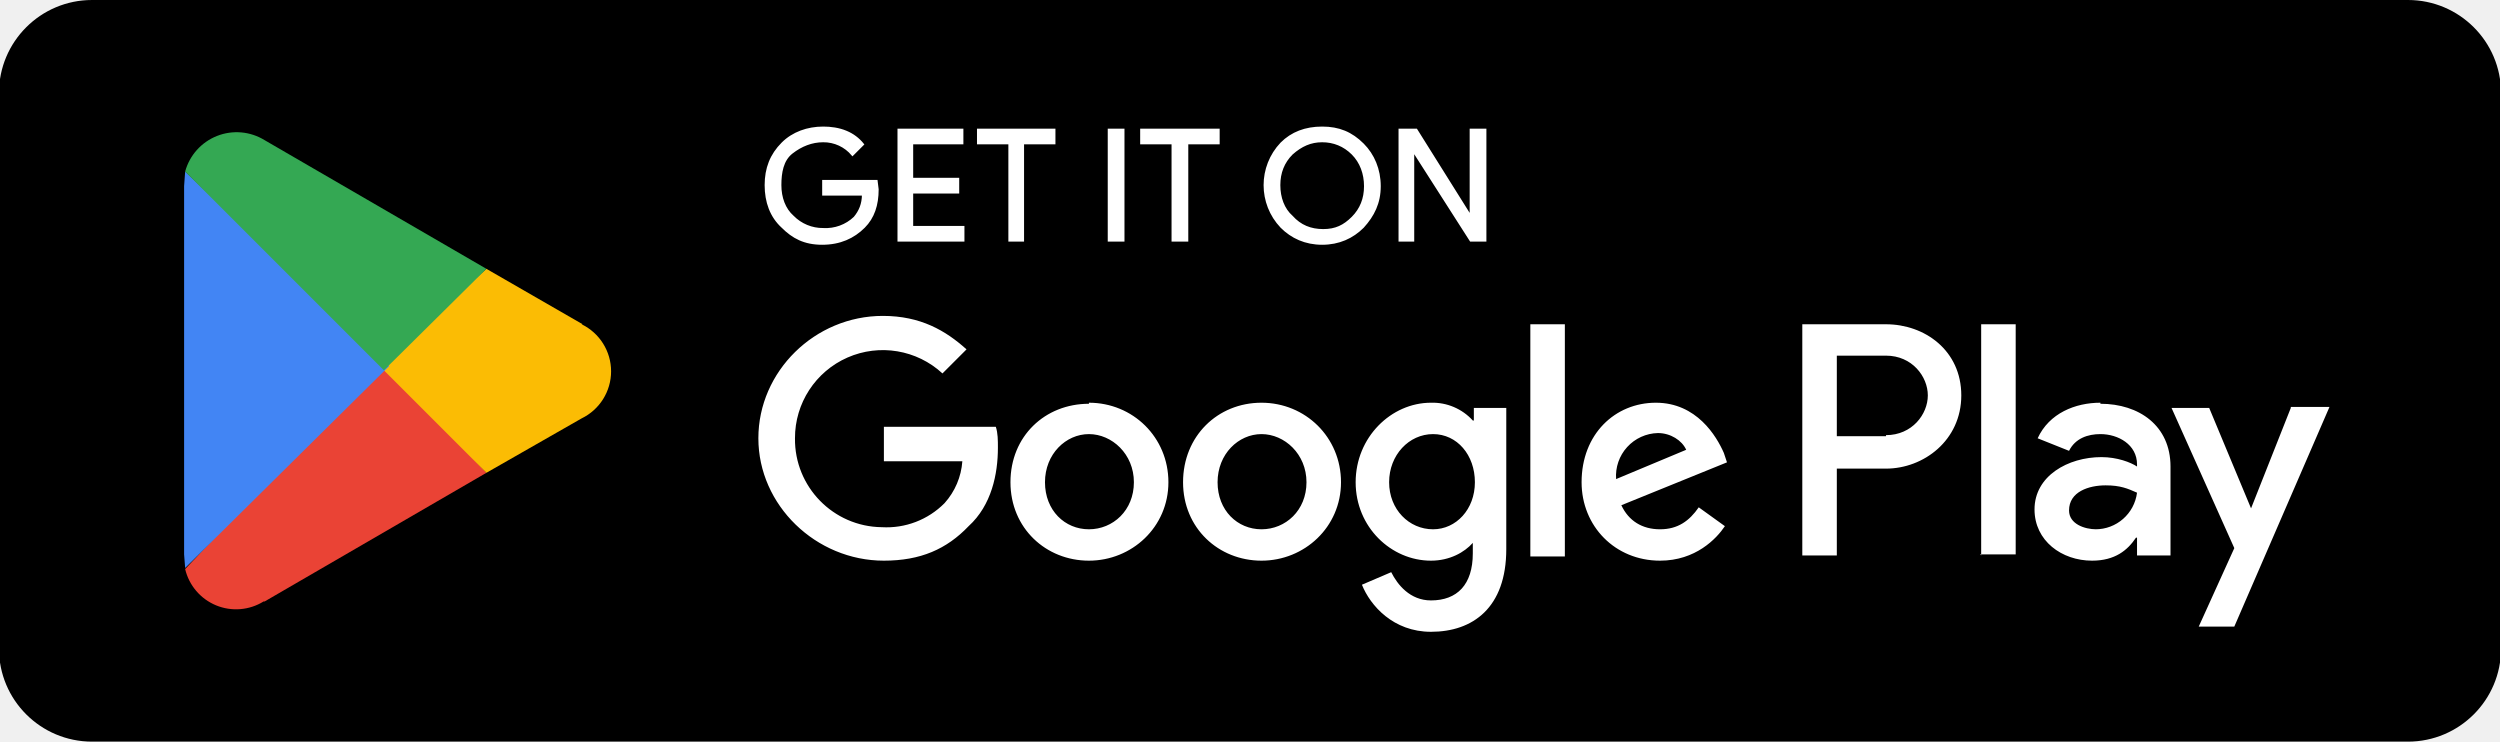
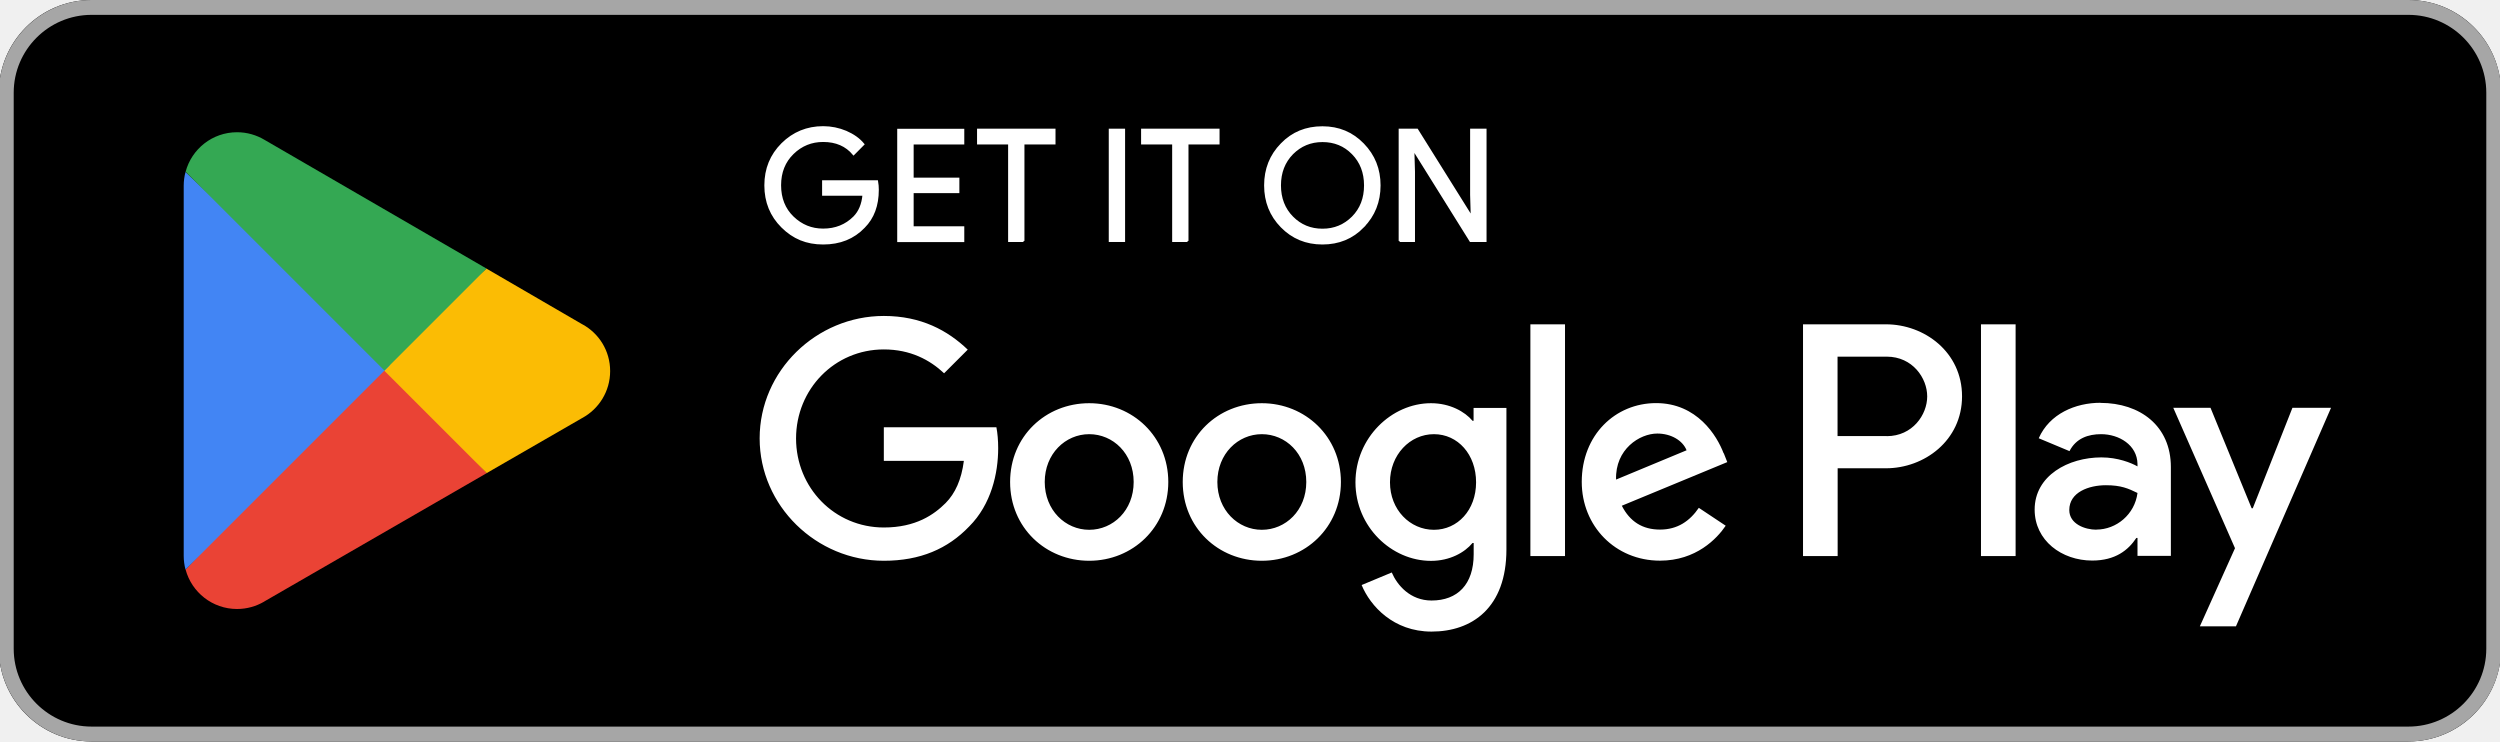
- <svg xmlns="http://www.w3.org/2000/svg" viewBox="0 0 239 70.9">
-   <rect x="-.1" width="239.2" height="70.9" rx="8.9" ry="8.9" />
-   <path d="M83.9 18.1c0 1.5-.4 2.7-1.3 3.6-1 1-2.3 1.6-4 1.6s-2.8-.6-3.8-1.6c-1.1-1-1.6-2.4-1.6-4s.5-2.9 1.6-4c1-1 2.4-1.5 3.9-1.5.7 0 1.5.1 2.2.4a4 4 0 0 1 1.6 1.2l-1 1a3.6 3.6 0 0 0-2.8-1.3c-1.1 0-2.1.4-3 1.1s-1.1 1.9-1.1 3.1.4 2.3 1.2 3a4 4 0 0 0 2.9 1.2 4 4 0 0 0 3-1.1c.5-.6.8-1.3.8-2.2h-3.8v-1.3h5.1l.1.8Zm8.1-4.4h-4.8v3.4h4.4v1.3h-4.4v3.3h4.9V23h-6.2V12.4H92v1.3Zm5.8 9.3h-1.3v-9.3h-3v-1.3h7.3v1.3h-3V23Zm8.2 0V12.4h1.4V23h-1.3Zm7.5 0h-1.4v-9.3h-3v-1.3h7.4v1.3h-3V23Zm16.8-1.3c-1 1-2.3 1.6-3.9 1.6s-2.9-.6-3.9-1.6a5.8 5.8 0 0 1 0-8c1-1 2.3-1.5 3.9-1.5s2.8.5 3.9 1.6c1 1 1.6 2.4 1.6 4s-.6 2.8-1.6 3.9Zm-6.8-1c.8.9 1.8 1.3 3 1.3s2-.4 2.8-1.2c.8-.8 1.2-1.8 1.2-3s-.4-2.3-1.2-3.1c-.8-.8-1.8-1.2-2.9-1.2s-2 .4-2.9 1.2c-.8.8-1.2 1.8-1.2 3s.4 2.3 1.2 3Zm10.3 2.3V12.4h1.6l5.2 8.3v-8.3h1.4V23h-1.4l-5.5-8.6V23h-1.3Z" style="stroke:#fff;stroke-miterlimit:10;stroke-width:.2px;fill:#fff" />
-   <path d="M120.6 38.5c-4.2 0-7.5 3.2-7.5 7.6s3.4 7.5 7.5 7.5 7.6-3.2 7.6-7.5-3.4-7.6-7.6-7.6Zm0 12.1c-2.3 0-4.2-1.8-4.2-4.5s2-4.6 4.2-4.6 4.3 1.9 4.3 4.6-2 4.5-4.3 4.5Zm-16.5-12c-4.2 0-7.5 3.1-7.5 7.5s3.4 7.5 7.5 7.5 7.6-3.2 7.6-7.5-3.4-7.6-7.6-7.6Zm0 12c-2.3 0-4.2-1.8-4.2-4.5s2-4.6 4.2-4.6 4.3 1.9 4.3 4.6-2 4.5-4.3 4.5Zm-19.6-9.8v3.3H92a6.7 6.7 0 0 1-1.7 4 7.8 7.8 0 0 1-6 2.3 8.4 8.4 0 0 1-8.3-8.5 8.4 8.4 0 0 1 14.1-6.2l2.3-2.3c-2-1.8-4.4-3.2-8-3.2-6.5 0-11.9 5.3-11.9 11.7s5.5 11.7 12 11.7c3.5 0 6-1.1 8.1-3.3 2.2-2 2.8-5 2.8-7.5 0-.7 0-1.4-.2-2H84.5Zm80.3 2.5c-.7-1.6-2.6-4.8-6.5-4.8s-7.1 3-7.1 7.6c0 4.2 3.2 7.5 7.5 7.5 3.4 0 5.4-2.1 6.2-3.3l-2.5-1.8c-.9 1.3-2 2.1-3.7 2.1s-3-.8-3.7-2.3l10.1-4.1-.3-.9Zm-10.3 2.5a4.1 4.1 0 0 1 4-4.4c1.2 0 2.3.7 2.7 1.6l-6.7 2.8Zm-8.2 7.4h3.3V31h-3.3v22.1Zm-5.4-13h-.1a5.2 5.2 0 0 0-4-1.7c-3.8 0-7.2 3.3-7.2 7.6s3.4 7.5 7.2 7.5c1.8 0 3.2-.8 4-1.7v1c0 3-1.5 4.5-4 4.5-2 0-3.2-1.5-3.8-2.7l-2.8 1.2c.8 2 3 4.5 6.6 4.5 4 0 7.2-2.3 7.2-7.9V39h-3.1v1.2ZM137 50.6c-2.3 0-4.2-1.9-4.2-4.5s1.9-4.6 4.2-4.6 4 2 4 4.6-1.8 4.5-4 4.5ZM180.3 31h-8v22.1h3.3v-8.3h4.7c3.6 0 7.2-2.7 7.2-7S184 31 180.3 31Zm0 10.7h-4.7V34h4.7c2.5 0 4 2 4 3.8s-1.5 3.8-4 3.8Zm20.5-3.2c-2.4 0-4.9 1-6 3.4l3 1.2c.6-1.2 1.8-1.6 3-1.6 1.7 0 3.5 1 3.5 2.9v.2c-.6-.4-1.9-.9-3.4-.9-3.2 0-6.4 1.8-6.4 5 0 3 2.6 4.9 5.5 4.9 2.2 0 3.4-1 4.2-2.2h.1v1.7h3.2v-8.5c0-3.9-3-6-6.7-6Zm-.4 12.1c-1.1 0-2.6-.5-2.6-1.8 0-1.8 1.9-2.4 3.5-2.4 1.4 0 2.1.3 3 .7a4 4 0 0 1-4 3.5ZM219 39l-3.8 9.6-4-9.6h-3.6l6 13.4-3.4 7.5h3.4l9.1-21H219Zm-29.7 14h3.4V31h-3.3v22.1Z" style="fill:#fff" />
-   <path d="m36.6 34.4-18.9 20a5 5 0 0 0 7.5 3.1h.1l21.2-12.3-10-10.8Z" style="fill:#ea4335" />
-   <path d="m55.7 31-9.2-5.3-10.3 9.2 10.3 10.3 9.1-5.2a5 5 0 0 0 0-9Z" style="fill:#fbbc04" />
-   <path d="m17.7 16.4-.1 1.4V53l.1 1.3L37.2 35 17.7 16.4Z" style="fill:#4285f4" />
-   <path d="m36.7 35.4 9.8-9.7-21.2-12.3a5.1 5.1 0 0 0-7.6 3s19 19 19 19Z" style="fill:#34a853" />
+ <svg xmlns="http://www.w3.org/2000/svg" id="artwork" version="1.1" viewBox="0 0 238.96 70.87">
+   <defs>
+     <style>
+       .st0 {
+         fill: #4285f4;
+       }
+ 
+       .st1 {
+         fill: #a6a6a6;
+       }
+ 
+       .st2 {
+         stroke: #fff;
+         stroke-miterlimit: 10;
+         stroke-width: .2px;
+       }
+ 
+       .st2, .st3 {
+         fill: #fff;
+       }
+ 
+       .st4 {
+         fill: #34a853;
+       }
+ 
+       .st5 {
+         fill: #fbbc04;
+       }
+ 
+       .st6 {
+         fill: #ea4335;
+       }
+     </style>
+   </defs>
+   <rect x="-.11" width="239.17" height="70.87" rx="8.86" ry="8.86" />
+   <path class="st1" d="M230.21,1.42c4.1,0,7.44,3.34,7.44,7.44v53.15c0,4.1-3.34,7.44-7.44,7.44H8.75c-4.1,0-7.44-3.34-7.44-7.44V8.86C1.31,4.76,4.65,1.42,8.75,1.42h221.46M230.21,0H8.75C3.88,0-.11,3.99-.11,8.86v53.15c0,4.87,3.99,8.86,8.86,8.86h221.46c4.87,0,8.86-3.99,8.86-8.86V8.86c0-4.87-3.99-8.86-8.86-8.86h0Z" />
+   <g>
+     <path class="st2" d="M83.9,18.15c0,1.48-.44,2.67-1.32,3.55-1,1.05-2.3,1.57-3.9,1.57s-2.84-.53-3.91-1.59c-1.07-1.06-1.61-2.38-1.61-3.96s.54-2.89,1.61-3.96c1.07-1.06,2.38-1.6,3.91-1.6.76,0,1.49.15,2.18.44.69.3,1.25.69,1.66,1.19l-.93.94c-.7-.84-1.67-1.26-2.91-1.26-1.12,0-2.09.39-2.9,1.18s-1.22,1.81-1.22,3.06.41,2.28,1.22,3.06c.82.79,1.78,1.18,2.9,1.18,1.19,0,2.18-.4,2.97-1.19.51-.52.81-1.23.89-2.15h-3.86v-1.28h5.15c.05.28.07.54.07.8Z" />
+     <path class="st2" d="M92.07,13.71h-4.84v3.37h4.37v1.28h-4.37v3.37h4.84v1.31h-6.21v-10.63h6.21v1.31h0Z" />
+     <path class="st2" d="M97.83,23.03h-1.37v-9.32h-2.97v-1.31h7.3v1.31h-2.97s0,9.32,0,9.32Z" />
+     <path class="st2" d="M106.08,23.03v-10.63h1.36v10.63h-1.36Z" />
+     <path class="st2" d="M113.51,23.03h-1.37v-9.32h-2.97v-1.31h7.3v1.31h-2.97s0,9.32,0,9.32Z" />
+     <path class="st2" d="M130.3,21.66c-1.05,1.08-2.34,1.61-3.9,1.61s-2.85-.54-3.9-1.61c-1.05-1.07-1.57-2.39-1.57-3.94s.52-2.87,1.57-3.94c1.04-1.08,2.34-1.61,3.9-1.61s2.84.54,3.89,1.62c1.05,1.08,1.57,2.39,1.57,3.93s-.52,2.87-1.57,3.94ZM123.52,20.77c.79.8,1.75,1.19,2.89,1.19s2.1-.4,2.89-1.19c.79-.8,1.18-1.81,1.18-3.05s-.4-2.26-1.18-3.05c-.78-.8-1.75-1.19-2.89-1.19s-2.1.4-2.89,1.19c-.78.8-1.18,1.81-1.18,3.05s.4,2.26,1.18,3.05Z" />
+     <path class="st2" d="M133.79,23.03v-10.63h1.66l5.17,8.27h.06l-.06-2.05v-6.22h1.37v10.63h-1.43l-5.41-8.67h-.06l.06,2.05v6.62h-1.37,0Z" />
+   </g>
+   <path class="st3" d="M120.61,38.54c-4.17,0-7.56,3.17-7.56,7.53s3.4,7.53,7.56,7.53,7.56-3.2,7.56-7.53-3.4-7.53-7.56-7.53ZM120.61,50.64c-2.28,0-4.25-1.88-4.25-4.57s1.97-4.57,4.25-4.57,4.25,1.85,4.25,4.57-1.97,4.57-4.25,4.57ZM104.11,38.54c-4.17,0-7.56,3.17-7.56,7.53s3.4,7.53,7.56,7.53,7.56-3.2,7.56-7.53-3.4-7.53-7.56-7.53ZM104.11,50.64c-2.28,0-4.25-1.88-4.25-4.57s1.97-4.57,4.25-4.57,4.25,1.85,4.25,4.57-1.97,4.57-4.25,4.57ZM84.48,40.85v3.2h7.65c-.23,1.8-.83,3.11-1.74,4.03-1.11,1.11-2.85,2.34-5.91,2.34-4.71,0-8.39-3.8-8.39-8.51s3.68-8.51,8.39-8.51c2.54,0,4.4,1,5.76,2.28l2.26-2.26c-1.91-1.83-4.45-3.22-8.02-3.22-6.45,0-11.87,5.25-11.87,11.7s5.42,11.7,11.87,11.7c3.48,0,6.11-1.14,8.16-3.28,2.11-2.11,2.77-5.08,2.77-7.48,0-.74-.06-1.43-.17-2h-10.76,0ZM164.75,43.33c-.63-1.68-2.54-4.8-6.45-4.8s-7.11,3.05-7.11,7.53c0,4.22,3.2,7.53,7.48,7.53,3.45,0,5.45-2.11,6.28-3.34l-2.57-1.71c-.86,1.26-2.03,2.08-3.71,2.08s-2.88-.77-3.65-2.28l10.08-4.17-.34-.86h0ZM154.47,45.84c-.09-2.91,2.26-4.4,3.94-4.4,1.31,0,2.43.66,2.8,1.6l-6.74,2.8ZM146.28,53.15h3.31v-22.15h-3.31v22.15ZM140.86,40.22h-.11c-.74-.88-2.17-1.68-3.97-1.68-3.77,0-7.22,3.31-7.22,7.56s3.45,7.51,7.22,7.51c1.8,0,3.22-.8,3.97-1.71h.11v1.08c0,2.88-1.54,4.42-4.03,4.42-2.03,0-3.28-1.46-3.8-2.68l-2.88,1.2c.83,2,3.03,4.45,6.68,4.45,3.88,0,7.16-2.28,7.16-7.85v-13.53h-3.14v1.23ZM137.06,50.64c-2.28,0-4.2-1.91-4.2-4.54s1.91-4.6,4.2-4.6,4.03,1.94,4.03,4.6-1.77,4.54-4.03,4.54ZM180.26,31h-7.92v22.15h3.31v-8.39h4.62c3.66,0,7.27-2.65,7.27-6.88s-3.6-6.88-7.27-6.88ZM180.34,41.68h-4.7v-7.59h4.7c2.47,0,3.87,2.05,3.87,3.8s-1.4,3.8-3.87,3.8h0ZM200.77,38.5c-2.39,0-4.87,1.05-5.9,3.39l2.94,1.23c.63-1.23,1.79-1.62,3.02-1.62,1.71,0,3.45,1.03,3.48,2.85v.23c-.6-.34-1.88-.86-3.45-.86-3.16,0-6.38,1.74-6.38,4.99,0,2.96,2.59,4.87,5.5,4.87,2.22,0,3.45-1,4.22-2.16h.11v1.71h3.19v-8.49c0-3.93-2.94-6.13-6.73-6.13h0ZM200.38,50.63c-1.08,0-2.59-.54-2.59-1.88,0-1.71,1.88-2.37,3.5-2.37,1.45,0,2.14.31,3.02.74-.26,2.05-2.02,3.5-3.93,3.5ZM219.12,38.98l-3.79,9.6h-.11l-3.93-9.6h-3.56l5.9,13.42-3.36,7.47h3.45l9.09-20.89h-3.68ZM189.35,53.15h3.31v-22.15h-3.31v22.15Z" />
+   <g>
+     <path class="st6" d="M36.6,34.41l-18.86,20.02s0,0,0,.01c.58,2.17,2.56,3.77,4.92,3.77.94,0,1.83-.26,2.58-.7l.06-.04,21.23-12.25-9.94-10.82Z" />
+     <path class="st5" d="M55.68,31h-.02s-9.17-5.33-9.17-5.33l-10.33,9.19,10.36,10.36,9.12-5.26c1.6-.86,2.68-2.55,2.68-4.49s-1.07-3.61-2.65-4.47h0Z" />
+     <path class="st0" d="M17.73,16.44c-.11.42-.17.86-.17,1.31v35.38c0,.45.06.89.17,1.31l19.51-19.51-19.51-18.49Z" />
+     <path class="st4" d="M36.74,35.43l9.76-9.76-21.21-12.3c-.77-.46-1.67-.73-2.63-.73-2.36,0-4.34,1.6-4.92,3.78h0s19,19,19,19h0Z" />
+   </g>
</svg>
